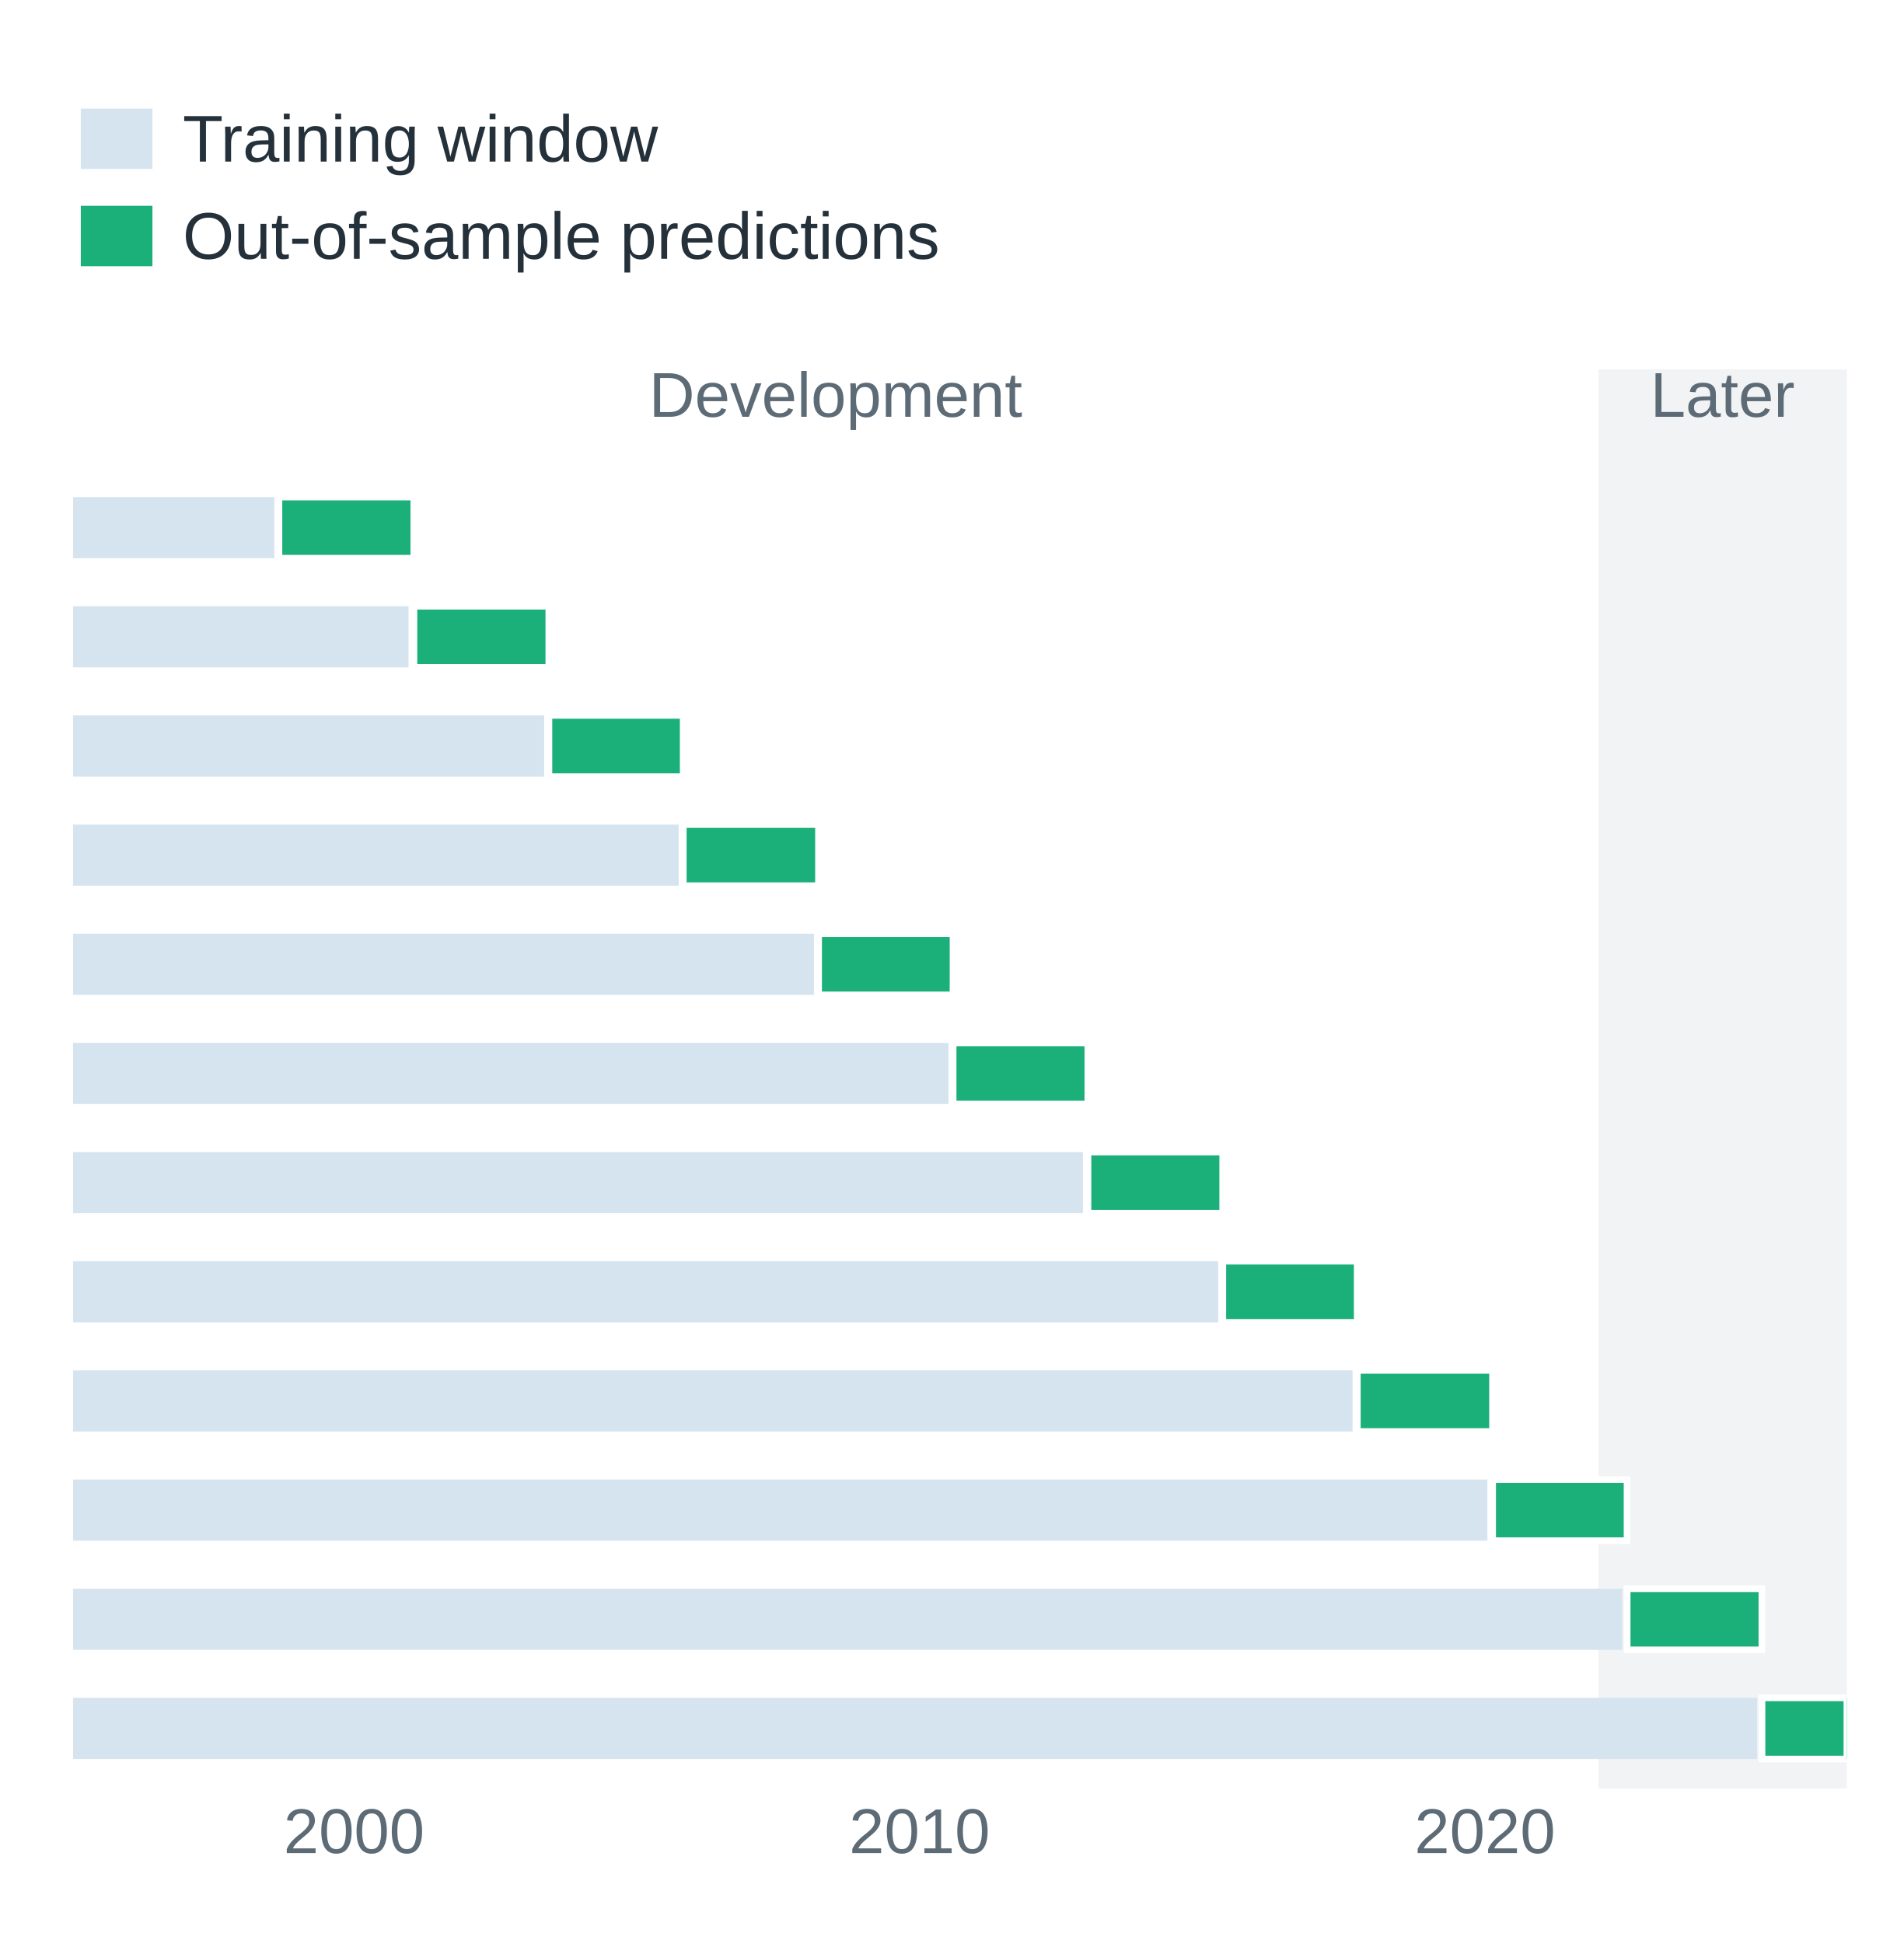
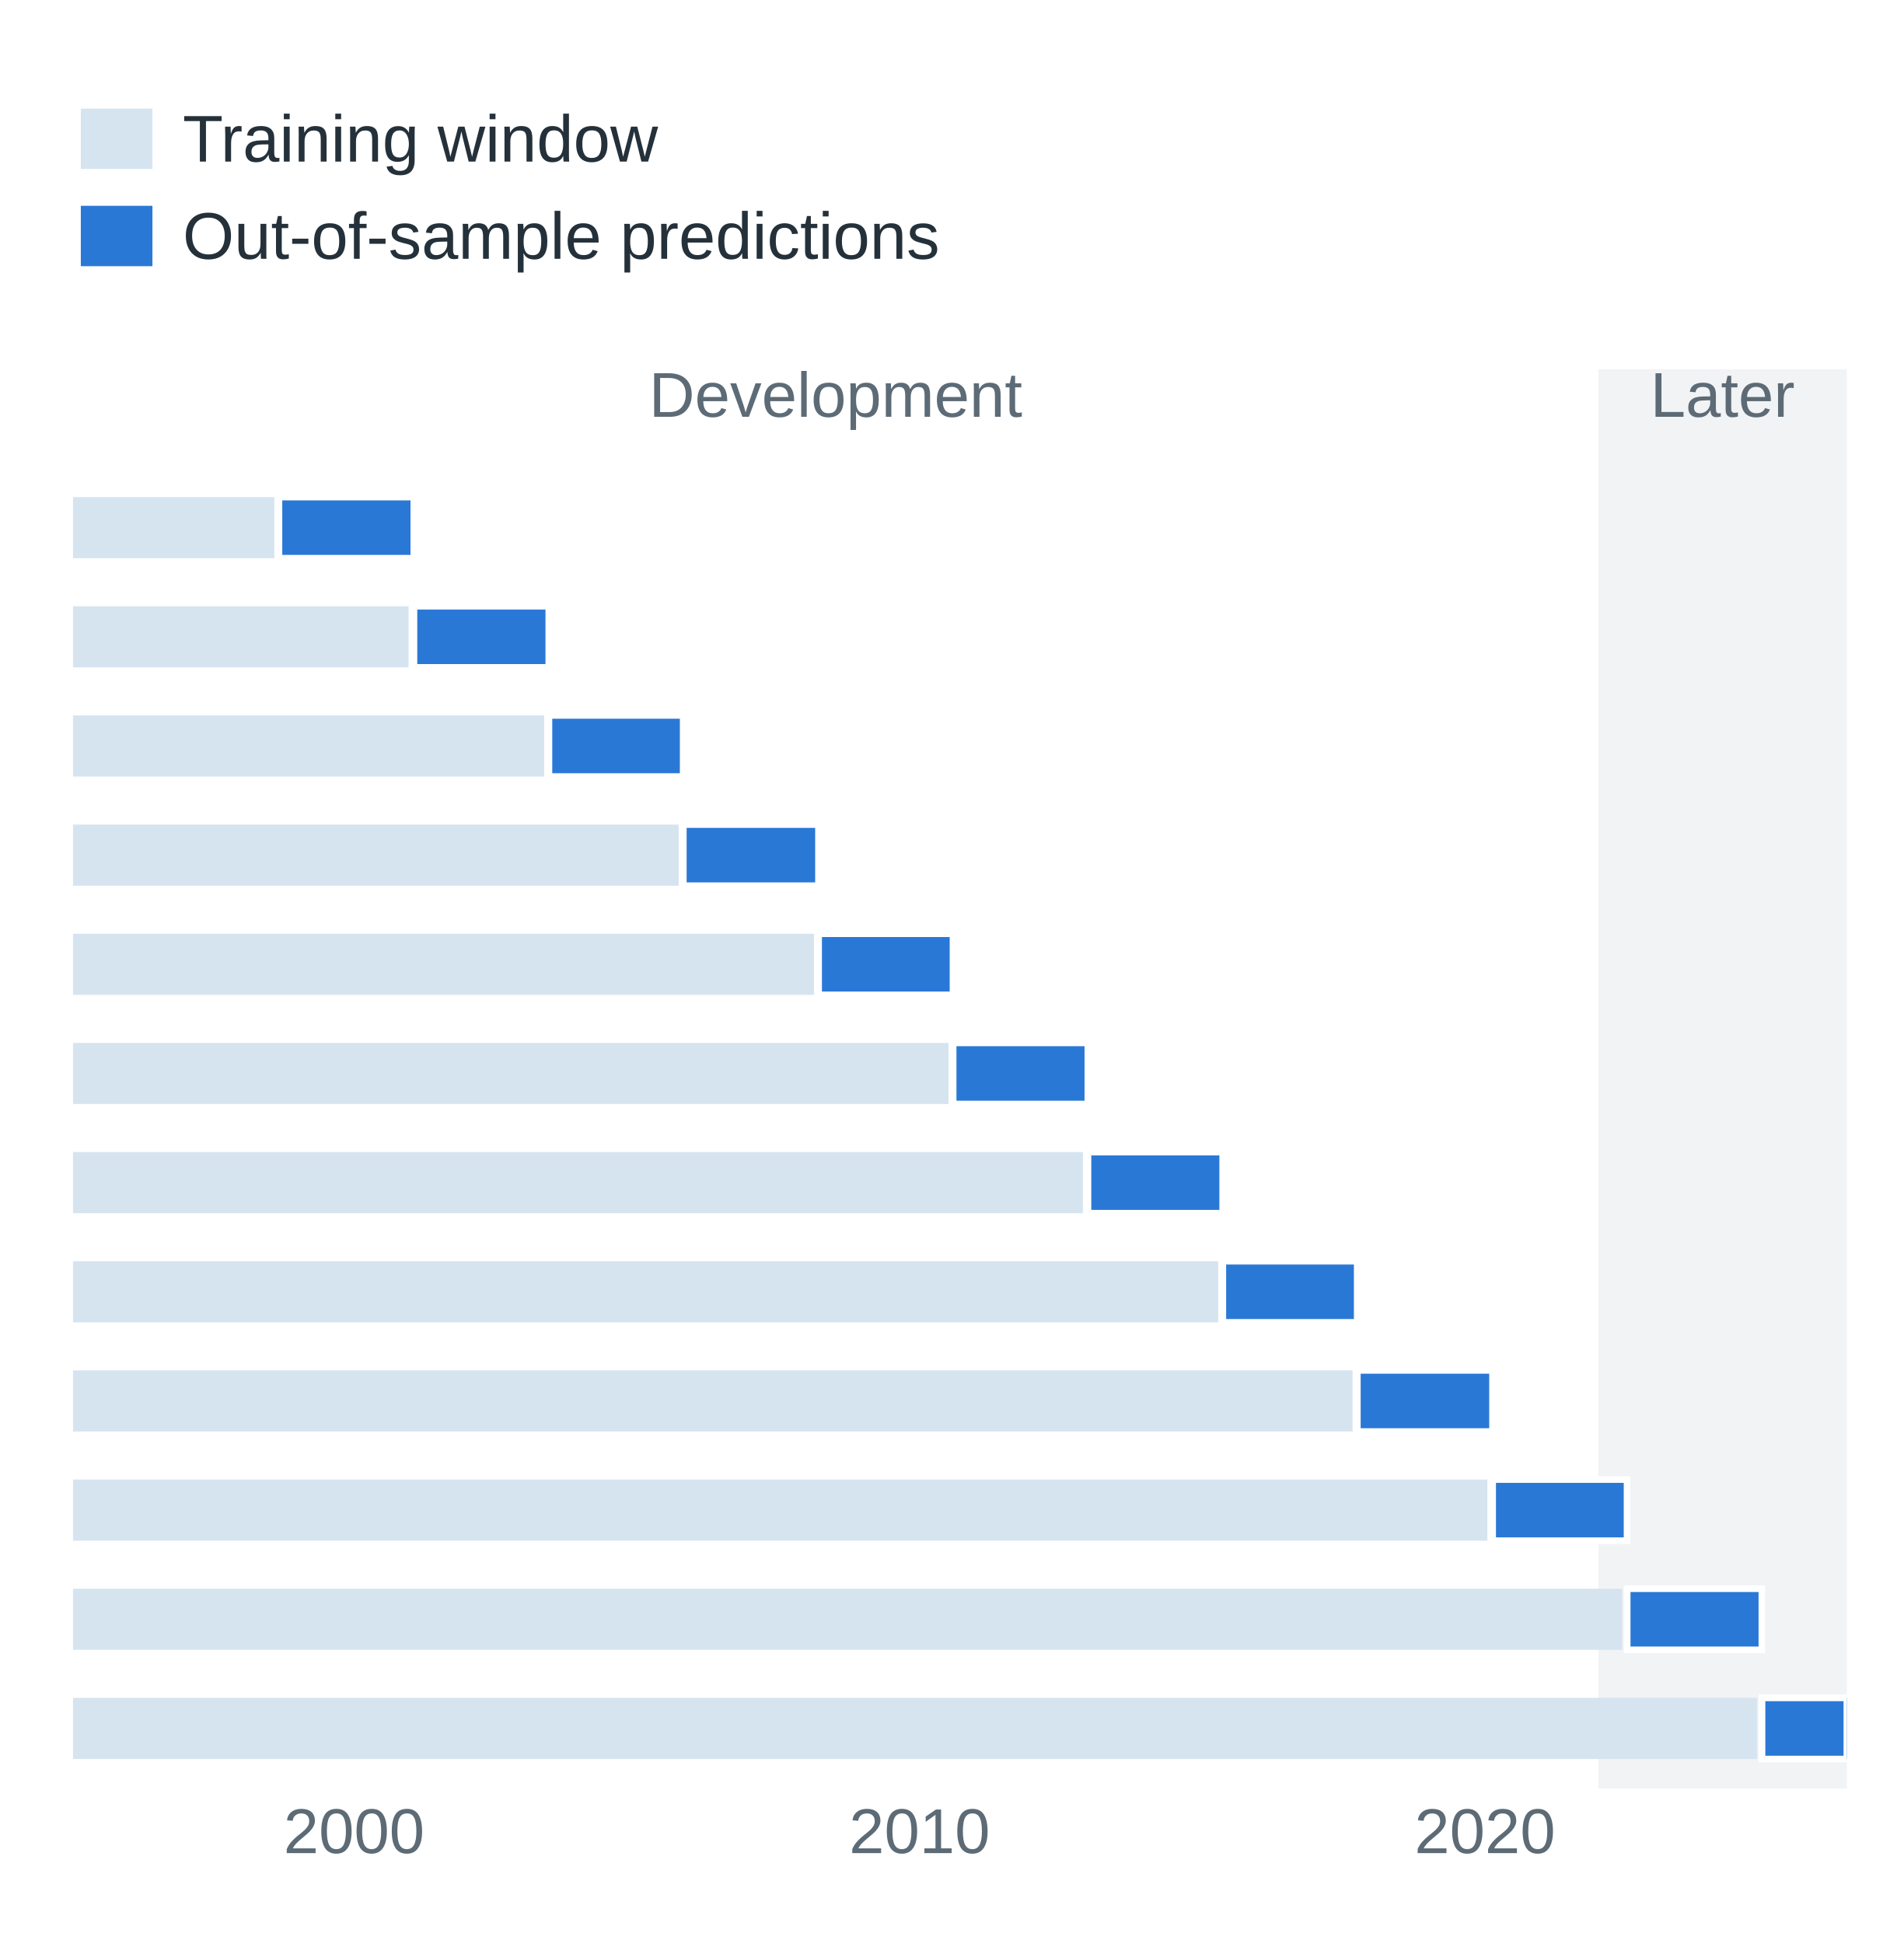
<svg xmlns="http://www.w3.org/2000/svg" width="345.6pt" height="352.8pt" viewBox="0 0 345.6 352.8" version="1.1">
  <defs>
    <style type="text/css">*{stroke-linejoin: round; stroke-linecap: butt}</style>
  </defs>
  <g id="figure_1">
    <g id="patch_1">
      <path d="M 0 352.8 L 345.6 352.8 L 345.6 0 L 0 0 z " style="fill: #ffffff" />
    </g>
    <g id="axes_1">
      <g id="patch_2">
        <path d="M 10.368 324.576 L 335.232 324.576 L 335.232 67.032 L 10.368 67.032 z " style="fill: #ffffff" />
      </g>
      <g id="patch_3">
        <path d="M 290.132 324.576 L 335.232 324.576 L 335.232 67.032 L 290.132 67.032 z " clip-path="url(#p08359004d8)" style="fill: #f1f3f5" />
      </g>
      <g id="matplotlib.axis_1">
        <g id="xtick_1">
          <g id="line2d_1" />
          <g id="text_1">
            <text style="font-size: 11.5px; font-family: 'Arial', 'DejaVu Sans', sans-serif; text-anchor: middle; fill: #5d6b76" x="64.264" y="336.307" transform="rotate(-0 64.26378 336.3075)">2000</text>
          </g>
        </g>
        <g id="xtick_2">
          <g id="line2d_2" />
          <g id="text_2">
            <text style="font-size: 11.5px; font-family: 'Arial', 'DejaVu Sans', sans-serif; text-anchor: middle; fill: #5d6b76" x="166.913" y="336.307" transform="rotate(-0 166.9131 336.3075)">2010</text>
          </g>
        </g>
        <g id="xtick_3">
          <g id="line2d_3" />
          <g id="text_3">
            <text style="font-size: 11.5px; font-family: 'Arial', 'DejaVu Sans', sans-serif; text-anchor: middle; fill: #5d6b76" x="269.534" y="336.307" transform="rotate(-0 269.5342 336.3075)">2020</text>
          </g>
        </g>
      </g>
      <g id="matplotlib.axis_2" />
      <g id="patch_4">
        <path d="M 13.262 90.211 L 49.792 90.211 L 49.792 101.305 L 13.262 101.305 z " clip-path="url(#p08359004d8)" style="fill: #d6e4f0" />
      </g>
      <g id="patch_5">
-         <path d="M 50.635 90.211 L 75.11 90.211 L 75.11 101.305 L 50.635 101.305 z " clip-path="url(#p08359004d8)" style="fill: #1baf7a; stroke: #ffffff; stroke-width: 1.2; stroke-linejoin: miter" />
+         <path d="M 50.635 90.211 L 75.11 90.211 L 75.11 101.305 L 50.635 101.305 z " clip-path="url(#p08359004d8)" style="fill: #2a78d6; stroke: #ffffff; stroke-width: 1.2; stroke-linejoin: miter" />
      </g>
      <g id="patch_6">
        <path d="M 13.262 110.022 L 74.155 110.022 L 74.155 121.116 L 13.262 121.116 z " clip-path="url(#p08359004d8)" style="fill: #d6e4f0" />
      </g>
      <g id="patch_7">
-         <path d="M 75.138 110.022 L 99.614 110.022 L 99.614 121.116 L 75.138 121.116 z " clip-path="url(#p08359004d8)" style="fill: #1baf7a; stroke: #ffffff; stroke-width: 1.2; stroke-linejoin: miter" />
+         <path d="M 75.138 110.022 L 99.614 110.022 L 99.614 121.116 L 75.138 121.116 z " clip-path="url(#p08359004d8)" style="fill: #2a78d6; stroke: #ffffff; stroke-width: 1.2; stroke-linejoin: miter" />
      </g>
      <g id="patch_8">
        <path d="M 13.262 129.833 L 98.771 129.833 L 98.771 140.927 L 13.262 140.927 z " clip-path="url(#p08359004d8)" style="fill: #d6e4f0" />
      </g>
      <g id="patch_9">
-         <path d="M 99.642 129.833 L 124.004 129.833 L 124.004 140.927 L 99.642 140.927 z " clip-path="url(#p08359004d8)" style="fill: #1baf7a; stroke: #ffffff; stroke-width: 1.2; stroke-linejoin: miter" />
+         <path d="M 99.642 129.833 L 124.004 129.833 L 124.004 140.927 L 99.642 140.927 z " clip-path="url(#p08359004d8)" style="fill: #2a78d6; stroke: #ffffff; stroke-width: 1.2; stroke-linejoin: miter" />
      </g>
      <g id="patch_10">
        <path d="M 13.262 149.644 L 123.189 149.644 L 123.189 160.738 L 13.262 160.738 z " clip-path="url(#p08359004d8)" style="fill: #d6e4f0" />
      </g>
      <g id="patch_11">
-         <path d="M 124.032 149.644 L 148.564 149.644 L 148.564 160.738 L 124.032 160.738 z " clip-path="url(#p08359004d8)" style="fill: #1baf7a; stroke: #ffffff; stroke-width: 1.2; stroke-linejoin: miter" />
+         <path d="M 124.032 149.644 L 148.564 149.644 L 148.564 160.738 L 124.032 160.738 z " clip-path="url(#p08359004d8)" style="fill: #2a78d6; stroke: #ffffff; stroke-width: 1.2; stroke-linejoin: miter" />
      </g>
      <g id="patch_12">
        <path d="M 13.262 169.455 L 147.749 169.455 L 147.749 180.549 L 13.262 180.549 z " clip-path="url(#p08359004d8)" style="fill: #d6e4f0" />
      </g>
      <g id="patch_13">
-         <path d="M 148.592 169.455 L 172.983 169.455 L 172.983 180.549 L 148.592 180.549 z " clip-path="url(#p08359004d8)" style="fill: #1baf7a; stroke: #ffffff; stroke-width: 1.2; stroke-linejoin: miter" />
+         <path d="M 148.592 169.455 L 172.983 169.455 L 172.983 180.549 L 148.592 180.549 z " clip-path="url(#p08359004d8)" style="fill: #2a78d6; stroke: #ffffff; stroke-width: 1.2; stroke-linejoin: miter" />
      </g>
      <g id="patch_14">
        <path d="M 13.262 189.266 L 172.168 189.266 L 172.168 200.361 L 13.262 200.361 z " clip-path="url(#p08359004d8)" style="fill: #d6e4f0" />
      </g>
      <g id="patch_15">
-         <path d="M 173.011 189.266 L 197.458 189.266 L 197.458 200.361 L 173.011 200.361 z " clip-path="url(#p08359004d8)" style="fill: #1baf7a; stroke: #ffffff; stroke-width: 1.2; stroke-linejoin: miter" />
+         <path d="M 173.011 189.266 L 197.458 189.266 L 197.458 200.361 L 173.011 200.361 z " clip-path="url(#p08359004d8)" style="fill: #2a78d6; stroke: #ffffff; stroke-width: 1.2; stroke-linejoin: miter" />
      </g>
      <g id="patch_16">
        <path d="M 13.262 209.077 L 196.559 209.077 L 196.559 220.172 L 13.262 220.172 z " clip-path="url(#p08359004d8)" style="fill: #d6e4f0" />
      </g>
      <g id="patch_17">
-         <path d="M 197.486 209.077 L 221.933 209.077 L 221.933 220.172 L 197.486 220.172 z " clip-path="url(#p08359004d8)" style="fill: #1baf7a; stroke: #ffffff; stroke-width: 1.2; stroke-linejoin: miter" />
+         <path d="M 197.486 209.077 L 221.933 209.077 L 221.933 220.172 L 197.486 220.172 z " clip-path="url(#p08359004d8)" style="fill: #2a78d6; stroke: #ffffff; stroke-width: 1.2; stroke-linejoin: miter" />
      </g>
      <g id="patch_18">
        <path d="M 13.262 228.888 L 221.118 228.888 L 221.118 239.983 L 13.262 239.983 z " clip-path="url(#p08359004d8)" style="fill: #d6e4f0" />
      </g>
      <g id="patch_19">
-         <path d="M 221.961 228.888 L 246.352 228.888 L 246.352 239.983 L 221.961 239.983 z " clip-path="url(#p08359004d8)" style="fill: #1baf7a; stroke: #ffffff; stroke-width: 1.2; stroke-linejoin: miter" />
+         <path d="M 221.961 228.888 L 246.352 228.888 L 246.352 239.983 L 221.961 239.983 z " clip-path="url(#p08359004d8)" style="fill: #2a78d6; stroke: #ffffff; stroke-width: 1.2; stroke-linejoin: miter" />
      </g>
      <g id="patch_20">
        <path d="M 13.262 248.7 L 245.509 248.7 L 245.509 259.794 L 13.262 259.794 z " clip-path="url(#p08359004d8)" style="fill: #d6e4f0" />
      </g>
      <g id="patch_21">
-         <path d="M 246.38 248.7 L 270.911 248.7 L 270.911 259.794 L 246.38 259.794 z " clip-path="url(#p08359004d8)" style="fill: #1baf7a; stroke: #ffffff; stroke-width: 1.2; stroke-linejoin: miter" />
+         <path d="M 246.38 248.7 L 270.911 248.7 L 270.911 259.794 L 246.38 259.794 z " clip-path="url(#p08359004d8)" style="fill: #2a78d6; stroke: #ffffff; stroke-width: 1.2; stroke-linejoin: miter" />
      </g>
      <g id="patch_22">
        <path d="M 13.262 268.511 L 269.984 268.511 L 269.984 279.605 L 13.262 279.605 z " clip-path="url(#p08359004d8)" style="fill: #d6e4f0" />
      </g>
      <g id="patch_23">
-         <path d="M 270.939 268.511 L 295.33 268.511 L 295.33 279.605 L 270.939 279.605 z " clip-path="url(#p08359004d8)" style="fill: #1baf7a; stroke: #ffffff; stroke-width: 1.2; stroke-linejoin: miter" />
+         <path d="M 270.939 268.511 L 295.33 268.511 L 295.33 279.605 L 270.939 279.605 z " clip-path="url(#p08359004d8)" style="fill: #2a78d6; stroke: #ffffff; stroke-width: 1.2; stroke-linejoin: miter" />
      </g>
      <g id="patch_24">
        <path d="M 13.262 288.322 L 294.459 288.322 L 294.459 299.416 L 13.262 299.416 z " clip-path="url(#p08359004d8)" style="fill: #d6e4f0" />
      </g>
      <g id="patch_25">
-         <path d="M 295.358 288.322 L 319.805 288.322 L 319.805 299.416 L 295.358 299.416 z " clip-path="url(#p08359004d8)" style="fill: #1baf7a; stroke: #ffffff; stroke-width: 1.2; stroke-linejoin: miter" />
+         <path d="M 295.358 288.322 L 319.805 288.322 L 319.805 299.416 L 295.358 299.416 z " clip-path="url(#p08359004d8)" style="fill: #2a78d6; stroke: #ffffff; stroke-width: 1.2; stroke-linejoin: miter" />
      </g>
      <g id="patch_26">
        <path d="M 13.262 308.133 L 318.934 308.133 L 318.934 319.227 L 13.262 319.227 z " clip-path="url(#p08359004d8)" style="fill: #d6e4f0" />
      </g>
      <g id="patch_27">
-         <path d="M 319.833 308.133 L 335.232 308.133 L 335.232 319.227 L 319.833 319.227 z " clip-path="url(#p08359004d8)" style="fill: #1baf7a; stroke: #ffffff; stroke-width: 1.2; stroke-linejoin: miter" />
+         <path d="M 319.833 308.133 L 335.232 308.133 L 335.232 319.227 L 319.833 319.227 z " clip-path="url(#p08359004d8)" style="fill: #2a78d6; stroke: #ffffff; stroke-width: 1.2; stroke-linejoin: miter" />
      </g>
      <g id="text_4">
        <text style="font-size: 11.5px; font-family: 'Arial', 'DejaVu Sans', sans-serif; text-anchor: middle; fill: #5d6b76" x="151.683" y="75.642" transform="rotate(-0 151.6829 75.64247)">Development</text>
      </g>
      <g id="text_5">
        <text style="font-size: 11.5px; font-family: 'Arial', 'DejaVu Sans', sans-serif; text-anchor: middle; fill: #5d6b76" x="312.668" y="75.642" transform="rotate(-0 312.6677 75.64247)">Later</text>
      </g>
      <g id="legend_1">
        <g id="patch_28">
          <path d="M 15.168 30.164 L 27.168 30.164 L 27.168 20.204 L 15.168 20.204 z " style="fill: #d6e4f0; stroke: #d6e4f0; stroke-linejoin: miter" />
        </g>
        <g id="text_6">
          <text style="font-size: 12px; font-family: 'Arial', 'DejaVu Sans', sans-serif; text-anchor: start; fill: #25313a" x="33.168" y="29.324" transform="rotate(-0 33.168 29.32418)">Training window</text>
        </g>
        <g id="patch_29">
-           <path d="M 15.168 47.81 L 27.168 47.81 L 27.168 37.85 L 15.168 37.85 z " style="fill: #1baf7a; stroke: #1baf7a; stroke-linejoin: miter" />
+           <path d="M 15.168 47.81 L 27.168 47.81 L 27.168 37.85 L 15.168 37.85 z " style="fill: #2a78d6; stroke: #2a78d6; stroke-linejoin: miter" />
        </g>
        <g id="text_7">
          <text style="font-size: 12px; font-family: 'Arial', 'DejaVu Sans', sans-serif; text-anchor: start; fill: #25313a" x="33.168" y="46.97" transform="rotate(-0 33.168 46.9698)">Out-of-sample predictions</text>
        </g>
      </g>
    </g>
  </g>
  <defs>
    <clipPath id="p08359004d8">
      <rect x="10.368" y="67.032" width="324.864" height="257.544" />
    </clipPath>
  </defs>
</svg>
